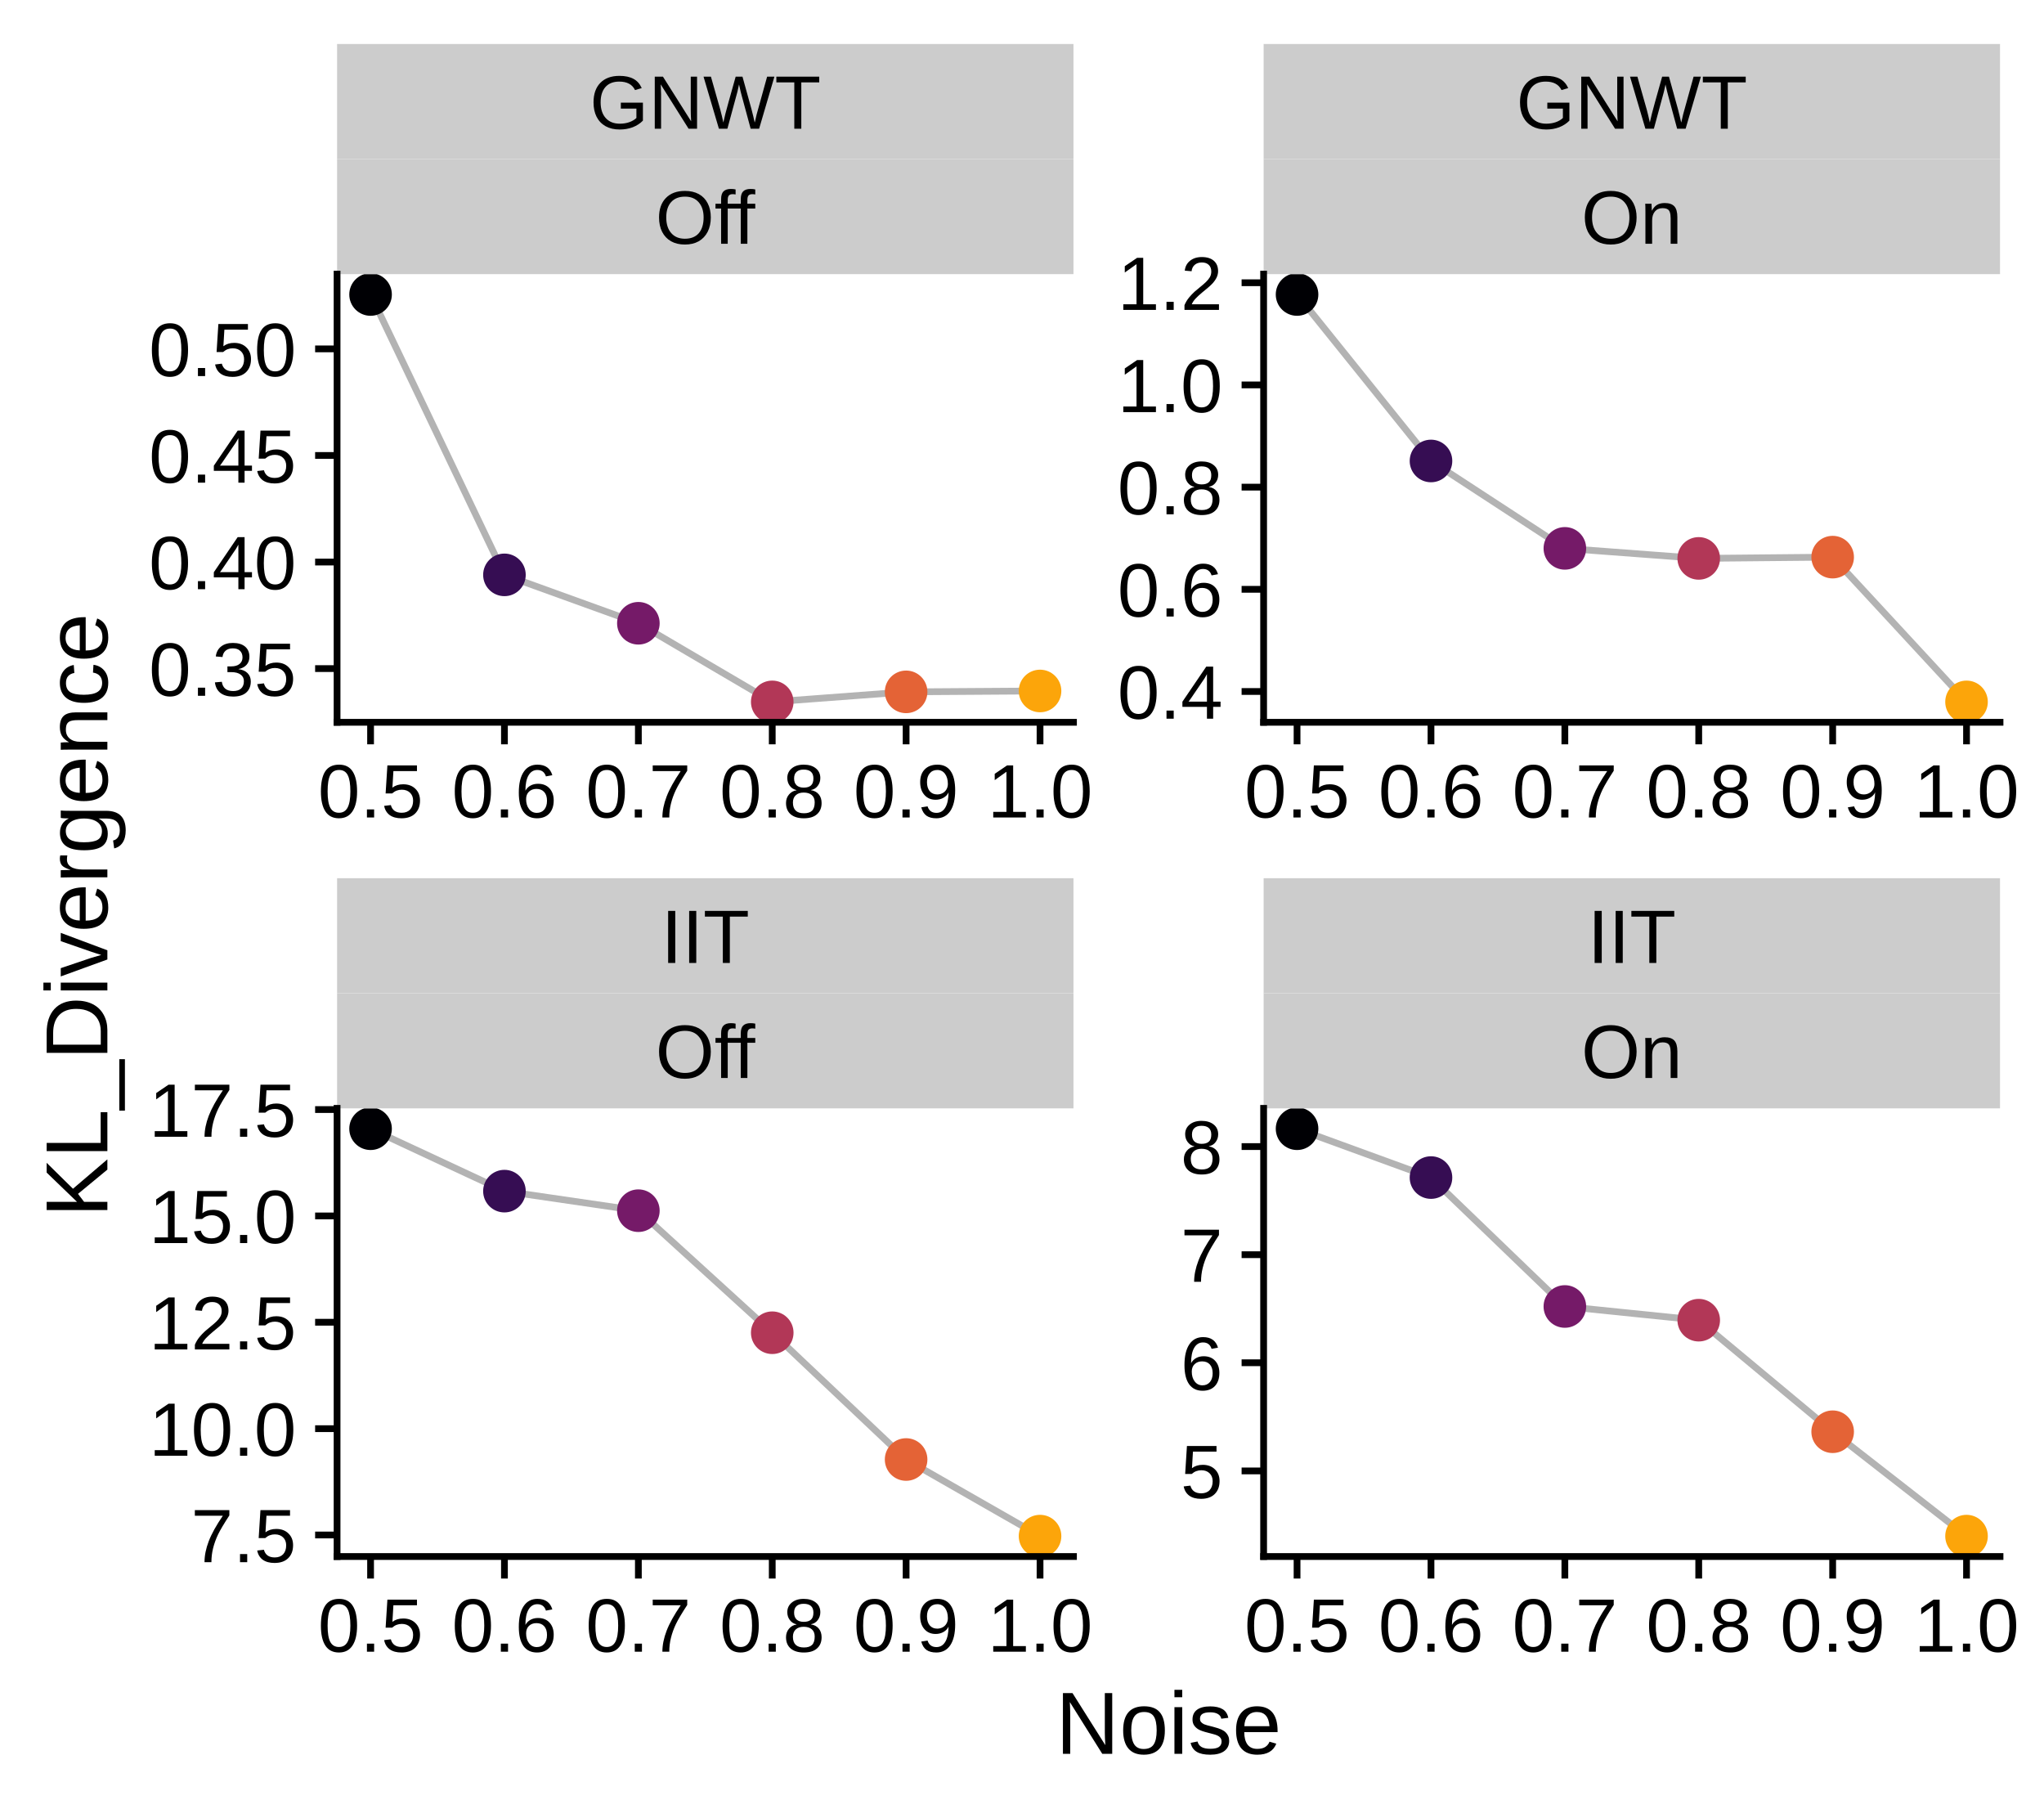
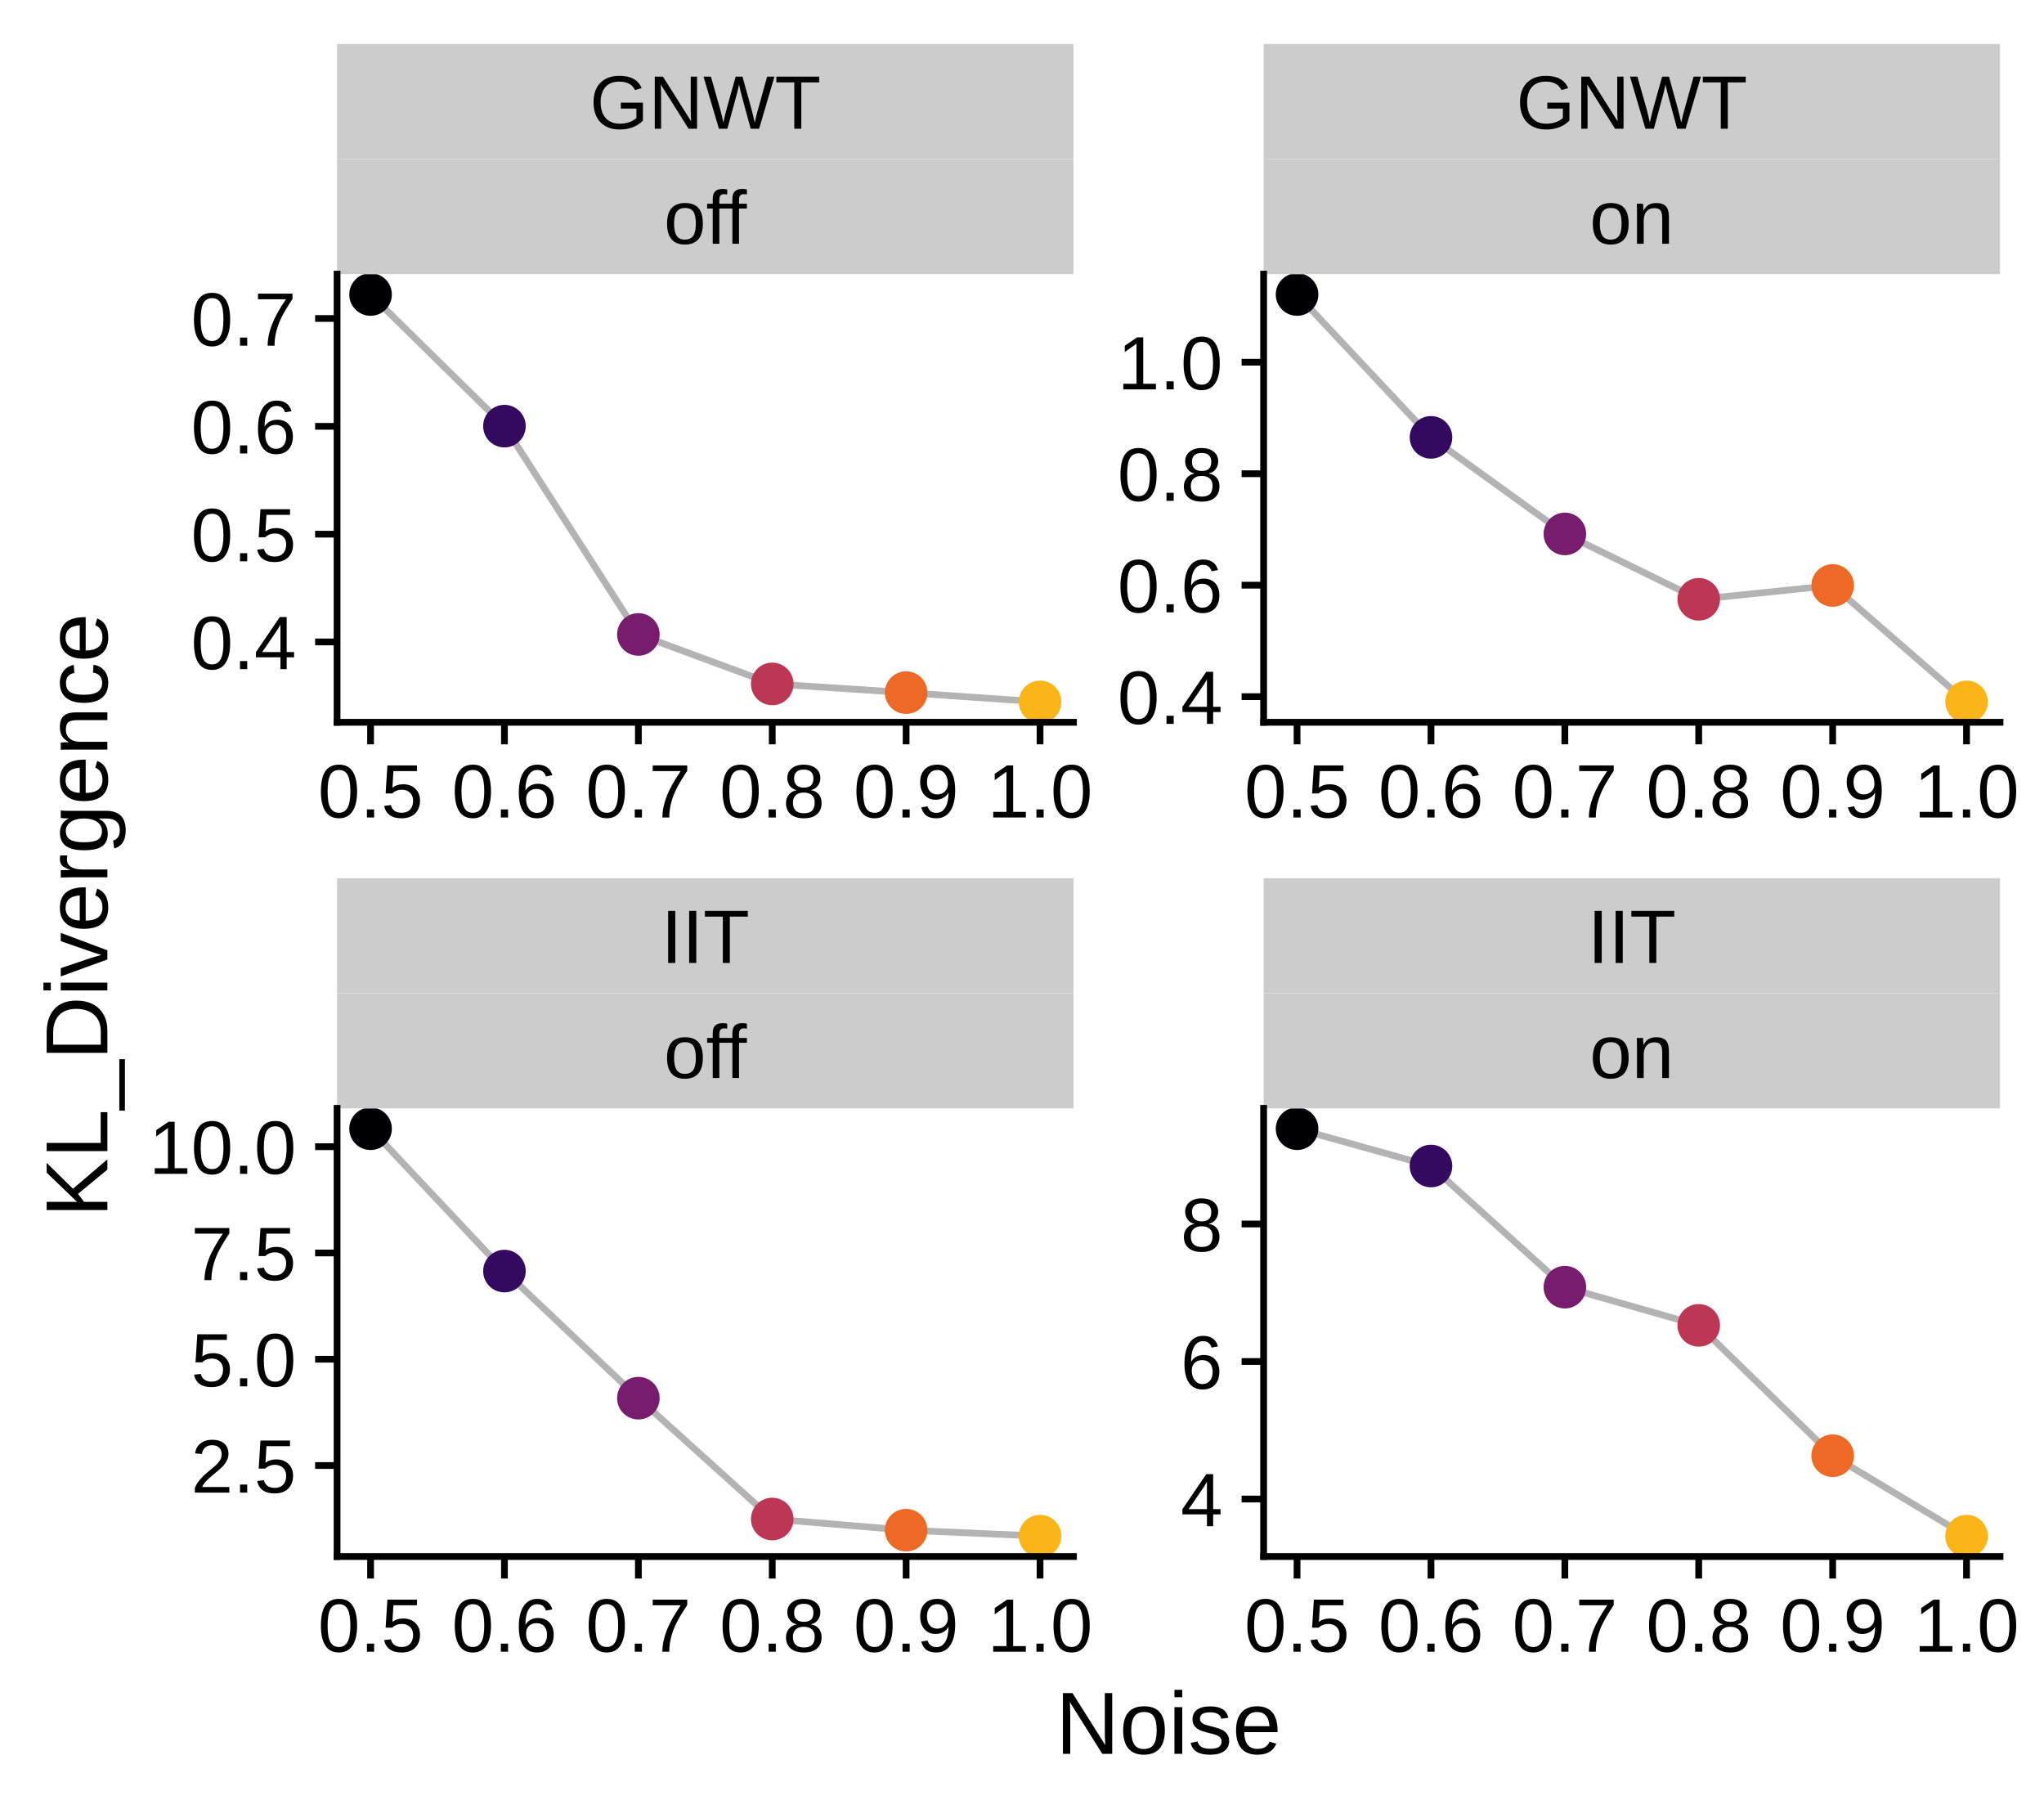
<svg xmlns="http://www.w3.org/2000/svg" class="svglite" width="324.00pt" height="288.00pt" viewBox="0 0 324.00 288.00">
  <defs>
    <style type="text/css">
    .svglite line, .svglite polyline, .svglite polygon, .svglite path, .svglite rect, .svglite circle {
      fill: none;
      stroke: #000000;
      stroke-linecap: round;
      stroke-linejoin: round;
      stroke-miterlimit: 10.00;
    }
    .svglite text {
      white-space: pre;
    }
  </style>
  </defs>
  <rect width="100%" height="100%" style="stroke: none; fill: none;" />
  <defs>
    <clipPath id="cpMC4wMHwzMjQuMDB8MC4wMHwyODguMDA=">
      <rect x="0.00" y="0.00" width="324.00" height="288.00" />
    </clipPath>
  </defs>
  <g clip-path="url(#cpMC4wMHwzMjQuMDB8MC4wMHwyODguMDA=)">
</g>
  <defs>
    <clipPath id="cpNTMuNDN8MTcwLjE2fDQzLjQ0fDExNC40Ng==">
      <rect x="53.43" y="43.44" width="116.73" height="71.02" />
    </clipPath>
  </defs>
  <g clip-path="url(#cpNTMuNDN8MTcwLjE2fDQzLjQ0fDExNC40Ng==)">
-     <polyline points="58.74,46.67 79.96,91.10 101.19,98.77 122.41,111.23 143.63,109.64 164.86,109.50 " style="stroke-width: 1.07; stroke: #B3B3B3; stroke-linecap: butt;" />
+     <polyline points="58.74,46.67 79.96,67.53 101.19,100.54 122.41,108.38 143.63,109.76 164.86,111.23 " style="stroke-width: 1.07; stroke: #B3B3B3; stroke-linecap: butt;" />
    <circle cx="58.74" cy="46.67" r="3.02" style="stroke-width: 0.71; stroke: #000004; fill: #000004;" />
-     <circle cx="79.96" cy="91.10" r="3.02" style="stroke-width: 0.71; stroke: #360D53; fill: #360D53;" />
-     <circle cx="101.19" cy="98.77" r="3.02" style="stroke-width: 0.71; stroke: #751A68; fill: #751A68;" />
-     <circle cx="122.41" cy="111.23" r="3.02" style="stroke-width: 0.71; stroke: #B23757; fill: #B23757;" />
-     <circle cx="143.63" cy="109.64" r="3.02" style="stroke-width: 0.71; stroke: #E46336; fill: #E46336;" />
-     <circle cx="164.86" cy="109.50" r="3.02" style="stroke-width: 0.71; stroke: #FCA50A; fill: #FCA50A;" />
+     <circle cx="79.96" cy="67.53" r="3.02" style="stroke-width: 0.71; stroke: #330A5F; fill: #330A5F;" />
+     <circle cx="101.19" cy="100.54" r="3.02" style="stroke-width: 0.71; stroke: #781C6D; fill: #781C6D;" />
+     <circle cx="122.41" cy="108.38" r="3.02" style="stroke-width: 0.71; stroke: #BB3754; fill: #BB3754;" />
+     <circle cx="143.63" cy="109.76" r="3.02" style="stroke-width: 0.71; stroke: #ED6925; fill: #ED6925;" />
+     <circle cx="164.86" cy="111.23" r="3.02" style="stroke-width: 0.71; stroke: #FCB519; fill: #FCB519;" />
  </g>
  <g clip-path="url(#cpMC4wMHwzMjQuMDB8MC4wMHwyODguMDA=)">
</g>
  <defs>
    <clipPath id="cpNTMuNDN8MTcwLjE2fDE3NS42NHwyNDYuNjY=">
      <rect x="53.43" y="175.64" width="116.73" height="71.02" />
    </clipPath>
  </defs>
  <g clip-path="url(#cpNTMuNDN8MTcwLjE2fDE3NS42NHwyNDYuNjY=)">
-     <polyline points="58.74,178.87 79.96,188.76 101.19,191.86 122.41,211.20 143.63,231.29 164.86,243.43 " style="stroke-width: 1.07; stroke: #B3B3B3; stroke-linecap: butt;" />
+     <polyline points="58.74,178.87 79.96,201.43 101.19,221.57 122.41,240.72 143.63,242.49 164.86,243.43 " style="stroke-width: 1.07; stroke: #B3B3B3; stroke-linecap: butt;" />
    <circle cx="58.74" cy="178.87" r="3.02" style="stroke-width: 0.71; stroke: #000004; fill: #000004;" />
-     <circle cx="79.96" cy="188.76" r="3.02" style="stroke-width: 0.71; stroke: #360D53; fill: #360D53;" />
-     <circle cx="101.19" cy="191.86" r="3.02" style="stroke-width: 0.71; stroke: #751A68; fill: #751A68;" />
-     <circle cx="122.41" cy="211.20" r="3.02" style="stroke-width: 0.71; stroke: #B23757; fill: #B23757;" />
-     <circle cx="143.63" cy="231.29" r="3.02" style="stroke-width: 0.71; stroke: #E46336; fill: #E46336;" />
-     <circle cx="164.86" cy="243.43" r="3.02" style="stroke-width: 0.71; stroke: #FCA50A; fill: #FCA50A;" />
+     <circle cx="79.96" cy="201.43" r="3.02" style="stroke-width: 0.71; stroke: #330A5F; fill: #330A5F;" />
+     <circle cx="101.19" cy="221.57" r="3.02" style="stroke-width: 0.71; stroke: #781C6D; fill: #781C6D;" />
+     <circle cx="122.41" cy="240.72" r="3.02" style="stroke-width: 0.71; stroke: #BB3754; fill: #BB3754;" />
+     <circle cx="143.63" cy="242.49" r="3.02" style="stroke-width: 0.71; stroke: #ED6925; fill: #ED6925;" />
+     <circle cx="164.86" cy="243.43" r="3.02" style="stroke-width: 0.71; stroke: #FCB519; fill: #FCB519;" />
  </g>
  <g clip-path="url(#cpMC4wMHwzMjQuMDB8MC4wMHwyODguMDA=)">
</g>
  <defs>
    <clipPath id="cpMjAwLjMwfDMxNy4wM3w0My40NHwxMTQuNDY=">
      <rect x="200.30" y="43.44" width="116.73" height="71.02" />
    </clipPath>
  </defs>
  <g clip-path="url(#cpMjAwLjMwfDMxNy4wM3w0My40NHwxMTQuNDY=)">
-     <polyline points="205.60,46.67 226.83,73.05 248.05,86.90 269.27,88.49 290.50,88.29 311.72,111.23 " style="stroke-width: 1.07; stroke: #B3B3B3; stroke-linecap: butt;" />
+     <polyline points="205.60,46.67 226.83,69.31 248.05,84.61 269.27,94.97 290.50,92.78 311.72,111.23 " style="stroke-width: 1.07; stroke: #B3B3B3; stroke-linecap: butt;" />
    <circle cx="205.60" cy="46.67" r="3.02" style="stroke-width: 0.71; stroke: #000004; fill: #000004;" />
-     <circle cx="226.83" cy="73.05" r="3.02" style="stroke-width: 0.71; stroke: #360D53; fill: #360D53;" />
-     <circle cx="248.05" cy="86.90" r="3.02" style="stroke-width: 0.71; stroke: #751A68; fill: #751A68;" />
-     <circle cx="269.27" cy="88.49" r="3.02" style="stroke-width: 0.71; stroke: #B23757; fill: #B23757;" />
-     <circle cx="290.50" cy="88.29" r="3.02" style="stroke-width: 0.71; stroke: #E46336; fill: #E46336;" />
-     <circle cx="311.72" cy="111.23" r="3.02" style="stroke-width: 0.71; stroke: #FCA50A; fill: #FCA50A;" />
+     <circle cx="226.83" cy="69.31" r="3.02" style="stroke-width: 0.71; stroke: #330A5F; fill: #330A5F;" />
+     <circle cx="248.05" cy="84.61" r="3.02" style="stroke-width: 0.71; stroke: #781C6D; fill: #781C6D;" />
+     <circle cx="269.27" cy="94.97" r="3.02" style="stroke-width: 0.71; stroke: #BB3754; fill: #BB3754;" />
+     <circle cx="290.50" cy="92.78" r="3.02" style="stroke-width: 0.71; stroke: #ED6925; fill: #ED6925;" />
+     <circle cx="311.72" cy="111.23" r="3.02" style="stroke-width: 0.71; stroke: #FCB519; fill: #FCB519;" />
  </g>
  <g clip-path="url(#cpMC4wMHwzMjQuMDB8MC4wMHwyODguMDA=)">
</g>
  <defs>
    <clipPath id="cpMjAwLjMwfDMxNy4wM3wxNzUuNjR8MjQ2LjY2">
      <rect x="200.30" y="175.64" width="116.73" height="71.02" />
    </clipPath>
  </defs>
  <g clip-path="url(#cpMjAwLjMwfDMxNy4wM3wxNzUuNjR8MjQ2LjY2)">
-     <polyline points="205.60,178.87 226.83,186.61 248.05,207.04 269.27,209.21 290.50,226.89 311.72,243.43 " style="stroke-width: 1.07; stroke: #B3B3B3; stroke-linecap: butt;" />
+     <polyline points="205.60,178.87 226.83,184.78 248.05,203.98 269.27,210.03 290.50,230.69 311.72,243.43 " style="stroke-width: 1.07; stroke: #B3B3B3; stroke-linecap: butt;" />
    <circle cx="205.60" cy="178.87" r="3.02" style="stroke-width: 0.71; stroke: #000004; fill: #000004;" />
-     <circle cx="226.83" cy="186.61" r="3.02" style="stroke-width: 0.71; stroke: #360D53; fill: #360D53;" />
-     <circle cx="248.05" cy="207.04" r="3.02" style="stroke-width: 0.71; stroke: #751A68; fill: #751A68;" />
-     <circle cx="269.27" cy="209.21" r="3.02" style="stroke-width: 0.71; stroke: #B23757; fill: #B23757;" />
-     <circle cx="290.50" cy="226.89" r="3.02" style="stroke-width: 0.71; stroke: #E46336; fill: #E46336;" />
-     <circle cx="311.72" cy="243.43" r="3.02" style="stroke-width: 0.71; stroke: #FCA50A; fill: #FCA50A;" />
+     <circle cx="226.83" cy="184.78" r="3.02" style="stroke-width: 0.71; stroke: #330A5F; fill: #330A5F;" />
+     <circle cx="248.05" cy="203.98" r="3.02" style="stroke-width: 0.71; stroke: #781C6D; fill: #781C6D;" />
+     <circle cx="269.27" cy="210.03" r="3.02" style="stroke-width: 0.71; stroke: #BB3754; fill: #BB3754;" />
+     <circle cx="290.50" cy="230.69" r="3.02" style="stroke-width: 0.71; stroke: #ED6925; fill: #ED6925;" />
+     <circle cx="311.72" cy="243.43" r="3.02" style="stroke-width: 0.71; stroke: #FCB519; fill: #FCB519;" />
  </g>
  <g clip-path="url(#cpMC4wMHwzMjQuMDB8MC4wMHwyODguMDA=)">
</g>
  <defs>
    <clipPath id="cpNTMuNDN8MTcwLjE2fDEzOS4xN3wxNzUuNjQ=">
      <rect x="53.43" y="139.17" width="116.73" height="36.47" />
    </clipPath>
  </defs>
  <g clip-path="url(#cpNTMuNDN8MTcwLjE2fDEzOS4xN3wxNzUuNjQ=)">
    <rect x="53.43" y="139.17" width="116.73" height="18.23" style="stroke-width: 1.07; stroke: none; fill: #CCCCCC;" />
    <text x="111.80" y="152.60" text-anchor="middle" style="font-size: 12.00px; font-family: &quot;Arial&quot;;" textLength="14.00px" lengthAdjust="spacingAndGlyphs">IIT</text>
    <rect x="53.43" y="157.41" width="116.73" height="18.23" style="stroke-width: 1.07; stroke: none; fill: #CCCCCC;" />
-     <text x="111.80" y="170.83" text-anchor="middle" style="font-size: 12.00px; font-family: &quot;Arial&quot;;" textLength="16.00px" lengthAdjust="spacingAndGlyphs">Off</text>
+     <text x="111.80" y="170.83" text-anchor="middle" style="font-size: 12.00px; font-family: &quot;Arial&quot;;" textLength="13.34px" lengthAdjust="spacingAndGlyphs">off</text>
  </g>
  <g clip-path="url(#cpMC4wMHwzMjQuMDB8MC4wMHwyODguMDA=)">
</g>
  <defs>
    <clipPath id="cpMjAwLjMwfDMxNy4wM3wxMzkuMTd8MTc1LjY0">
      <rect x="200.30" y="139.17" width="116.73" height="36.47" />
    </clipPath>
  </defs>
  <g clip-path="url(#cpMjAwLjMwfDMxNy4wM3wxMzkuMTd8MTc1LjY0)">
    <rect x="200.30" y="139.17" width="116.73" height="18.23" style="stroke-width: 1.07; stroke: none; fill: #CCCCCC;" />
    <text x="258.66" y="152.60" text-anchor="middle" style="font-size: 12.00px; font-family: &quot;Arial&quot;;" textLength="14.00px" lengthAdjust="spacingAndGlyphs">IIT</text>
    <rect x="200.30" y="157.41" width="116.73" height="18.23" style="stroke-width: 1.07; stroke: none; fill: #CCCCCC;" />
-     <text x="258.66" y="170.83" text-anchor="middle" style="font-size: 12.00px; font-family: &quot;Arial&quot;;" textLength="16.01px" lengthAdjust="spacingAndGlyphs">On</text>
+     <text x="258.66" y="170.83" text-anchor="middle" style="font-size: 12.00px; font-family: &quot;Arial&quot;;" textLength="13.35px" lengthAdjust="spacingAndGlyphs">on</text>
  </g>
  <g clip-path="url(#cpMC4wMHwzMjQuMDB8MC4wMHwyODguMDA=)">
</g>
  <defs>
    <clipPath id="cpNTMuNDN8MTcwLjE2fDYuOTd8NDMuNDQ=">
      <rect x="53.43" y="6.97" width="116.73" height="36.47" />
    </clipPath>
  </defs>
  <g clip-path="url(#cpNTMuNDN8MTcwLjE2fDYuOTd8NDMuNDQ=)">
    <rect x="53.43" y="6.97" width="116.73" height="18.23" style="stroke-width: 1.07; stroke: none; fill: #CCCCCC;" />
    <text x="111.80" y="20.40" text-anchor="middle" style="font-size: 12.00px; font-family: &quot;Arial&quot;;" textLength="36.66px" lengthAdjust="spacingAndGlyphs">GNWT</text>
    <rect x="53.43" y="25.21" width="116.73" height="18.23" style="stroke-width: 1.07; stroke: none; fill: #CCCCCC;" />
-     <text x="111.80" y="38.63" text-anchor="middle" style="font-size: 12.00px; font-family: &quot;Arial&quot;;" textLength="16.00px" lengthAdjust="spacingAndGlyphs">Off</text>
+     <text x="111.80" y="38.63" text-anchor="middle" style="font-size: 12.00px; font-family: &quot;Arial&quot;;" textLength="13.34px" lengthAdjust="spacingAndGlyphs">off</text>
  </g>
  <g clip-path="url(#cpMC4wMHwzMjQuMDB8MC4wMHwyODguMDA=)">
</g>
  <defs>
    <clipPath id="cpMjAwLjMwfDMxNy4wM3w2Ljk3fDQzLjQ0">
      <rect x="200.30" y="6.97" width="116.73" height="36.47" />
    </clipPath>
  </defs>
  <g clip-path="url(#cpMjAwLjMwfDMxNy4wM3w2Ljk3fDQzLjQ0)">
    <rect x="200.30" y="6.97" width="116.73" height="18.23" style="stroke-width: 1.07; stroke: none; fill: #CCCCCC;" />
    <text x="258.66" y="20.40" text-anchor="middle" style="font-size: 12.00px; font-family: &quot;Arial&quot;;" textLength="36.66px" lengthAdjust="spacingAndGlyphs">GNWT</text>
    <rect x="200.30" y="25.21" width="116.73" height="18.23" style="stroke-width: 1.07; stroke: none; fill: #CCCCCC;" />
-     <text x="258.66" y="38.63" text-anchor="middle" style="font-size: 12.00px; font-family: &quot;Arial&quot;;" textLength="16.01px" lengthAdjust="spacingAndGlyphs">On</text>
+     <text x="258.66" y="38.63" text-anchor="middle" style="font-size: 12.00px; font-family: &quot;Arial&quot;;" textLength="13.35px" lengthAdjust="spacingAndGlyphs">on</text>
  </g>
  <g clip-path="url(#cpMC4wMHwzMjQuMDB8MC4wMHwyODguMDA=)">
    <polyline points="53.43,246.66 170.16,246.66 " style="stroke-width: 1.07; stroke-linecap: square;" />
    <polyline points="58.74,250.15 58.74,246.66 " style="stroke-width: 1.07; stroke-linecap: butt;" />
    <polyline points="79.96,250.15 79.96,246.66 " style="stroke-width: 1.07; stroke-linecap: butt;" />
    <polyline points="101.19,250.15 101.19,246.66 " style="stroke-width: 1.07; stroke-linecap: butt;" />
    <polyline points="122.41,250.15 122.41,246.66 " style="stroke-width: 1.07; stroke-linecap: butt;" />
    <polyline points="143.63,250.15 143.63,246.66 " style="stroke-width: 1.07; stroke-linecap: butt;" />
    <polyline points="164.86,250.15 164.86,246.66 " style="stroke-width: 1.07; stroke-linecap: butt;" />
    <text x="58.74" y="261.75" text-anchor="middle" style="font-size: 12.00px; font-family: &quot;Arial&quot;;" textLength="16.68px" lengthAdjust="spacingAndGlyphs">0.5</text>
    <text x="79.96" y="261.75" text-anchor="middle" style="font-size: 12.00px; font-family: &quot;Arial&quot;;" textLength="16.68px" lengthAdjust="spacingAndGlyphs">0.6</text>
    <text x="101.19" y="261.75" text-anchor="middle" style="font-size: 12.00px; font-family: &quot;Arial&quot;;" textLength="16.68px" lengthAdjust="spacingAndGlyphs">0.7</text>
    <text x="122.41" y="261.75" text-anchor="middle" style="font-size: 12.00px; font-family: &quot;Arial&quot;;" textLength="16.68px" lengthAdjust="spacingAndGlyphs">0.8</text>
    <text x="143.63" y="261.75" text-anchor="middle" style="font-size: 12.00px; font-family: &quot;Arial&quot;;" textLength="16.68px" lengthAdjust="spacingAndGlyphs">0.9</text>
    <text x="164.86" y="261.75" text-anchor="middle" style="font-size: 12.00px; font-family: &quot;Arial&quot;;" textLength="16.68px" lengthAdjust="spacingAndGlyphs">1.0</text>
    <polyline points="200.30,246.66 317.03,246.66 " style="stroke-width: 1.07; stroke-linecap: square;" />
    <polyline points="205.60,250.15 205.60,246.66 " style="stroke-width: 1.07; stroke-linecap: butt;" />
    <polyline points="226.83,250.15 226.83,246.66 " style="stroke-width: 1.07; stroke-linecap: butt;" />
    <polyline points="248.05,250.15 248.05,246.66 " style="stroke-width: 1.07; stroke-linecap: butt;" />
    <polyline points="269.27,250.15 269.27,246.66 " style="stroke-width: 1.07; stroke-linecap: butt;" />
    <polyline points="290.50,250.15 290.50,246.66 " style="stroke-width: 1.07; stroke-linecap: butt;" />
    <polyline points="311.72,250.15 311.72,246.66 " style="stroke-width: 1.07; stroke-linecap: butt;" />
    <text x="205.60" y="261.75" text-anchor="middle" style="font-size: 12.00px; font-family: &quot;Arial&quot;;" textLength="16.68px" lengthAdjust="spacingAndGlyphs">0.5</text>
    <text x="226.83" y="261.75" text-anchor="middle" style="font-size: 12.00px; font-family: &quot;Arial&quot;;" textLength="16.68px" lengthAdjust="spacingAndGlyphs">0.6</text>
    <text x="248.05" y="261.75" text-anchor="middle" style="font-size: 12.00px; font-family: &quot;Arial&quot;;" textLength="16.68px" lengthAdjust="spacingAndGlyphs">0.7</text>
    <text x="269.27" y="261.75" text-anchor="middle" style="font-size: 12.00px; font-family: &quot;Arial&quot;;" textLength="16.68px" lengthAdjust="spacingAndGlyphs">0.8</text>
    <text x="290.50" y="261.75" text-anchor="middle" style="font-size: 12.00px; font-family: &quot;Arial&quot;;" textLength="16.68px" lengthAdjust="spacingAndGlyphs">0.9</text>
    <text x="311.72" y="261.75" text-anchor="middle" style="font-size: 12.00px; font-family: &quot;Arial&quot;;" textLength="16.68px" lengthAdjust="spacingAndGlyphs">1.0</text>
    <polyline points="53.43,114.46 170.16,114.46 " style="stroke-width: 1.07; stroke-linecap: square;" />
    <polyline points="58.74,117.95 58.74,114.46 " style="stroke-width: 1.07; stroke-linecap: butt;" />
    <polyline points="79.96,117.95 79.96,114.46 " style="stroke-width: 1.07; stroke-linecap: butt;" />
    <polyline points="101.19,117.95 101.19,114.46 " style="stroke-width: 1.07; stroke-linecap: butt;" />
    <polyline points="122.41,117.95 122.41,114.46 " style="stroke-width: 1.07; stroke-linecap: butt;" />
    <polyline points="143.63,117.95 143.63,114.46 " style="stroke-width: 1.07; stroke-linecap: butt;" />
    <polyline points="164.86,117.95 164.86,114.46 " style="stroke-width: 1.07; stroke-linecap: butt;" />
    <text x="58.74" y="129.55" text-anchor="middle" style="font-size: 12.00px; font-family: &quot;Arial&quot;;" textLength="16.68px" lengthAdjust="spacingAndGlyphs">0.5</text>
    <text x="79.96" y="129.55" text-anchor="middle" style="font-size: 12.00px; font-family: &quot;Arial&quot;;" textLength="16.68px" lengthAdjust="spacingAndGlyphs">0.6</text>
    <text x="101.19" y="129.55" text-anchor="middle" style="font-size: 12.00px; font-family: &quot;Arial&quot;;" textLength="16.68px" lengthAdjust="spacingAndGlyphs">0.7</text>
    <text x="122.41" y="129.55" text-anchor="middle" style="font-size: 12.00px; font-family: &quot;Arial&quot;;" textLength="16.68px" lengthAdjust="spacingAndGlyphs">0.8</text>
    <text x="143.63" y="129.55" text-anchor="middle" style="font-size: 12.00px; font-family: &quot;Arial&quot;;" textLength="16.68px" lengthAdjust="spacingAndGlyphs">0.9</text>
    <text x="164.86" y="129.55" text-anchor="middle" style="font-size: 12.00px; font-family: &quot;Arial&quot;;" textLength="16.68px" lengthAdjust="spacingAndGlyphs">1.0</text>
    <polyline points="200.30,114.46 317.03,114.46 " style="stroke-width: 1.07; stroke-linecap: square;" />
    <polyline points="205.60,117.95 205.60,114.46 " style="stroke-width: 1.07; stroke-linecap: butt;" />
    <polyline points="226.83,117.95 226.83,114.46 " style="stroke-width: 1.07; stroke-linecap: butt;" />
    <polyline points="248.05,117.95 248.05,114.46 " style="stroke-width: 1.07; stroke-linecap: butt;" />
    <polyline points="269.27,117.95 269.27,114.46 " style="stroke-width: 1.07; stroke-linecap: butt;" />
    <polyline points="290.50,117.95 290.50,114.46 " style="stroke-width: 1.07; stroke-linecap: butt;" />
    <polyline points="311.72,117.95 311.72,114.46 " style="stroke-width: 1.07; stroke-linecap: butt;" />
    <text x="205.60" y="129.55" text-anchor="middle" style="font-size: 12.00px; font-family: &quot;Arial&quot;;" textLength="16.68px" lengthAdjust="spacingAndGlyphs">0.5</text>
    <text x="226.83" y="129.55" text-anchor="middle" style="font-size: 12.00px; font-family: &quot;Arial&quot;;" textLength="16.68px" lengthAdjust="spacingAndGlyphs">0.6</text>
    <text x="248.05" y="129.55" text-anchor="middle" style="font-size: 12.00px; font-family: &quot;Arial&quot;;" textLength="16.68px" lengthAdjust="spacingAndGlyphs">0.7</text>
    <text x="269.27" y="129.55" text-anchor="middle" style="font-size: 12.00px; font-family: &quot;Arial&quot;;" textLength="16.68px" lengthAdjust="spacingAndGlyphs">0.8</text>
    <text x="290.50" y="129.55" text-anchor="middle" style="font-size: 12.00px; font-family: &quot;Arial&quot;;" textLength="16.68px" lengthAdjust="spacingAndGlyphs">0.9</text>
    <text x="311.72" y="129.55" text-anchor="middle" style="font-size: 12.00px; font-family: &quot;Arial&quot;;" textLength="16.68px" lengthAdjust="spacingAndGlyphs">1.0</text>
    <polyline points="200.30,114.46 200.30,43.44 " style="stroke-width: 1.07; stroke-linecap: square;" />
-     <text x="193.82" y="113.89" text-anchor="end" style="font-size: 12.00px; font-family: &quot;Arial&quot;;" textLength="16.68px" lengthAdjust="spacingAndGlyphs">0.4</text>
-     <text x="193.82" y="97.70" text-anchor="end" style="font-size: 12.00px; font-family: &quot;Arial&quot;;" textLength="16.68px" lengthAdjust="spacingAndGlyphs">0.6</text>
-     <text x="193.82" y="81.50" text-anchor="end" style="font-size: 12.00px; font-family: &quot;Arial&quot;;" textLength="16.68px" lengthAdjust="spacingAndGlyphs">0.8</text>
-     <text x="193.82" y="65.31" text-anchor="end" style="font-size: 12.00px; font-family: &quot;Arial&quot;;" textLength="16.68px" lengthAdjust="spacingAndGlyphs">1.0</text>
-     <text x="193.82" y="49.11" text-anchor="end" style="font-size: 12.00px; font-family: &quot;Arial&quot;;" textLength="16.68px" lengthAdjust="spacingAndGlyphs">1.2</text>
-     <polyline points="196.81,109.58 200.30,109.58 " style="stroke-width: 1.07; stroke-linecap: butt;" />
-     <polyline points="196.81,93.39 200.30,93.39 " style="stroke-width: 1.07; stroke-linecap: butt;" />
-     <polyline points="196.81,77.20 200.30,77.20 " style="stroke-width: 1.07; stroke-linecap: butt;" />
-     <polyline points="196.81,61.00 200.30,61.00 " style="stroke-width: 1.07; stroke-linecap: butt;" />
-     <polyline points="196.81,44.81 200.30,44.81 " style="stroke-width: 1.07; stroke-linecap: butt;" />
+     <text x="193.82" y="114.71" text-anchor="end" style="font-size: 12.00px; font-family: &quot;Arial&quot;;" textLength="16.68px" lengthAdjust="spacingAndGlyphs">0.4</text>
+     <text x="193.82" y="97.04" text-anchor="end" style="font-size: 12.00px; font-family: &quot;Arial&quot;;" textLength="16.68px" lengthAdjust="spacingAndGlyphs">0.6</text>
+     <text x="193.82" y="79.37" text-anchor="end" style="font-size: 12.00px; font-family: &quot;Arial&quot;;" textLength="16.68px" lengthAdjust="spacingAndGlyphs">0.8</text>
+     <text x="193.82" y="61.71" text-anchor="end" style="font-size: 12.00px; font-family: &quot;Arial&quot;;" textLength="16.68px" lengthAdjust="spacingAndGlyphs">1.0</text>
+     <polyline points="196.81,110.40 200.30,110.40 " style="stroke-width: 1.07; stroke-linecap: butt;" />
+     <polyline points="196.81,92.73 200.30,92.73 " style="stroke-width: 1.07; stroke-linecap: butt;" />
+     <polyline points="196.81,75.07 200.30,75.07 " style="stroke-width: 1.07; stroke-linecap: butt;" />
+     <polyline points="196.81,57.40 200.30,57.40 " style="stroke-width: 1.07; stroke-linecap: butt;" />
    <polyline points="200.30,246.66 200.30,175.64 " style="stroke-width: 1.07; stroke-linecap: square;" />
-     <text x="193.82" y="237.40" text-anchor="end" style="font-size: 12.00px; font-family: &quot;Arial&quot;;" textLength="6.67px" lengthAdjust="spacingAndGlyphs">5</text>
-     <text x="193.82" y="220.27" text-anchor="end" style="font-size: 12.00px; font-family: &quot;Arial&quot;;" textLength="6.67px" lengthAdjust="spacingAndGlyphs">6</text>
-     <text x="193.82" y="203.13" text-anchor="end" style="font-size: 12.00px; font-family: &quot;Arial&quot;;" textLength="6.67px" lengthAdjust="spacingAndGlyphs">7</text>
-     <text x="193.82" y="186.00" text-anchor="end" style="font-size: 12.00px; font-family: &quot;Arial&quot;;" textLength="6.67px" lengthAdjust="spacingAndGlyphs">8</text>
-     <polyline points="196.81,233.10 200.30,233.10 " style="stroke-width: 1.07; stroke-linecap: butt;" />
-     <polyline points="196.81,215.96 200.30,215.96 " style="stroke-width: 1.07; stroke-linecap: butt;" />
-     <polyline points="196.81,198.83 200.30,198.83 " style="stroke-width: 1.07; stroke-linecap: butt;" />
-     <polyline points="196.81,181.70 200.30,181.70 " style="stroke-width: 1.07; stroke-linecap: butt;" />
+     <text x="193.82" y="241.86" text-anchor="end" style="font-size: 12.00px; font-family: &quot;Arial&quot;;" textLength="6.67px" lengthAdjust="spacingAndGlyphs">4</text>
+     <text x="193.82" y="220.07" text-anchor="end" style="font-size: 12.00px; font-family: &quot;Arial&quot;;" textLength="6.67px" lengthAdjust="spacingAndGlyphs">6</text>
+     <text x="193.82" y="198.28" text-anchor="end" style="font-size: 12.00px; font-family: &quot;Arial&quot;;" textLength="6.67px" lengthAdjust="spacingAndGlyphs">8</text>
+     <polyline points="196.81,237.56 200.30,237.56 " style="stroke-width: 1.07; stroke-linecap: butt;" />
+     <polyline points="196.81,215.76 200.30,215.76 " style="stroke-width: 1.07; stroke-linecap: butt;" />
+     <polyline points="196.81,193.97 200.30,193.97 " style="stroke-width: 1.07; stroke-linecap: butt;" />
    <polyline points="53.43,114.46 53.43,43.44 " style="stroke-width: 1.07; stroke-linecap: square;" />
-     <text x="46.96" y="110.26" text-anchor="end" style="font-size: 12.00px; font-family: &quot;Arial&quot;;" textLength="23.36px" lengthAdjust="spacingAndGlyphs">0.35</text>
-     <text x="46.96" y="93.37" text-anchor="end" style="font-size: 12.00px; font-family: &quot;Arial&quot;;" textLength="23.36px" lengthAdjust="spacingAndGlyphs">0.40</text>
-     <text x="46.96" y="76.49" text-anchor="end" style="font-size: 12.00px; font-family: &quot;Arial&quot;;" textLength="23.36px" lengthAdjust="spacingAndGlyphs">0.45</text>
-     <text x="46.96" y="59.60" text-anchor="end" style="font-size: 12.00px; font-family: &quot;Arial&quot;;" textLength="23.36px" lengthAdjust="spacingAndGlyphs">0.50</text>
-     <polyline points="49.95,105.95 53.43,105.95 " style="stroke-width: 1.07; stroke-linecap: butt;" />
-     <polyline points="49.95,89.07 53.43,89.07 " style="stroke-width: 1.07; stroke-linecap: butt;" />
-     <polyline points="49.95,72.18 53.43,72.18 " style="stroke-width: 1.07; stroke-linecap: butt;" />
-     <polyline points="49.95,55.29 53.43,55.29 " style="stroke-width: 1.07; stroke-linecap: butt;" />
+     <text x="46.96" y="106.04" text-anchor="end" style="font-size: 12.00px; font-family: &quot;Arial&quot;;" textLength="16.68px" lengthAdjust="spacingAndGlyphs">0.4</text>
+     <text x="46.96" y="88.95" text-anchor="end" style="font-size: 12.00px; font-family: &quot;Arial&quot;;" textLength="16.68px" lengthAdjust="spacingAndGlyphs">0.5</text>
+     <text x="46.96" y="71.86" text-anchor="end" style="font-size: 12.00px; font-family: &quot;Arial&quot;;" textLength="16.68px" lengthAdjust="spacingAndGlyphs">0.6</text>
+     <text x="46.96" y="54.78" text-anchor="end" style="font-size: 12.00px; font-family: &quot;Arial&quot;;" textLength="16.68px" lengthAdjust="spacingAndGlyphs">0.7</text>
+     <polyline points="49.95,101.73 53.43,101.73 " style="stroke-width: 1.07; stroke-linecap: butt;" />
+     <polyline points="49.95,84.65 53.43,84.65 " style="stroke-width: 1.07; stroke-linecap: butt;" />
+     <polyline points="49.95,67.56 53.43,67.56 " style="stroke-width: 1.07; stroke-linecap: butt;" />
+     <polyline points="49.95,50.47 53.43,50.47 " style="stroke-width: 1.07; stroke-linecap: butt;" />
    <polyline points="53.43,246.66 53.43,175.64 " style="stroke-width: 1.07; stroke-linecap: square;" />
-     <text x="46.96" y="247.56" text-anchor="end" style="font-size: 12.00px; font-family: &quot;Arial&quot;;" textLength="16.68px" lengthAdjust="spacingAndGlyphs">7.5</text>
-     <text x="46.96" y="230.70" text-anchor="end" style="font-size: 12.00px; font-family: &quot;Arial&quot;;" textLength="23.36px" lengthAdjust="spacingAndGlyphs">10.0</text>
-     <text x="46.96" y="213.85" text-anchor="end" style="font-size: 12.00px; font-family: &quot;Arial&quot;;" textLength="23.36px" lengthAdjust="spacingAndGlyphs">12.5</text>
-     <text x="46.96" y="196.99" text-anchor="end" style="font-size: 12.00px; font-family: &quot;Arial&quot;;" textLength="23.36px" lengthAdjust="spacingAndGlyphs">15.0</text>
-     <text x="46.96" y="180.14" text-anchor="end" style="font-size: 12.00px; font-family: &quot;Arial&quot;;" textLength="23.36px" lengthAdjust="spacingAndGlyphs">17.5</text>
-     <polyline points="49.95,243.25 53.43,243.25 " style="stroke-width: 1.07; stroke-linecap: butt;" />
-     <polyline points="49.95,226.40 53.43,226.40 " style="stroke-width: 1.07; stroke-linecap: butt;" />
-     <polyline points="49.95,209.54 53.43,209.54 " style="stroke-width: 1.07; stroke-linecap: butt;" />
-     <polyline points="49.95,192.69 53.43,192.69 " style="stroke-width: 1.07; stroke-linecap: butt;" />
-     <polyline points="49.95,175.83 53.43,175.83 " style="stroke-width: 1.07; stroke-linecap: butt;" />
+     <text x="46.96" y="236.54" text-anchor="end" style="font-size: 12.00px; font-family: &quot;Arial&quot;;" textLength="16.68px" lengthAdjust="spacingAndGlyphs">2.5</text>
+     <text x="46.96" y="219.70" text-anchor="end" style="font-size: 12.00px; font-family: &quot;Arial&quot;;" textLength="16.68px" lengthAdjust="spacingAndGlyphs">5.0</text>
+     <text x="46.96" y="202.86" text-anchor="end" style="font-size: 12.00px; font-family: &quot;Arial&quot;;" textLength="16.68px" lengthAdjust="spacingAndGlyphs">7.5</text>
+     <text x="46.96" y="186.02" text-anchor="end" style="font-size: 12.00px; font-family: &quot;Arial&quot;;" textLength="23.36px" lengthAdjust="spacingAndGlyphs">10.0</text>
+     <polyline points="49.95,232.24 53.43,232.24 " style="stroke-width: 1.07; stroke-linecap: butt;" />
+     <polyline points="49.95,215.40 53.43,215.40 " style="stroke-width: 1.07; stroke-linecap: butt;" />
+     <polyline points="49.95,198.56 53.43,198.56 " style="stroke-width: 1.07; stroke-linecap: butt;" />
+     <polyline points="49.95,181.72 53.43,181.72 " style="stroke-width: 1.07; stroke-linecap: butt;" />
    <text x="185.23" y="277.93" text-anchor="middle" style="font-size: 14.00px; font-family: &quot;Arial&quot;;" textLength="35.78px" lengthAdjust="spacingAndGlyphs">Noise</text>
    <text transform="translate(17.02,145.05) rotate(-90)" text-anchor="middle" style="font-size: 14.00px; font-family: &quot;Arial&quot;;" textLength="95.70px" lengthAdjust="spacingAndGlyphs">KL_Divergence</text>
  </g>
</svg>
